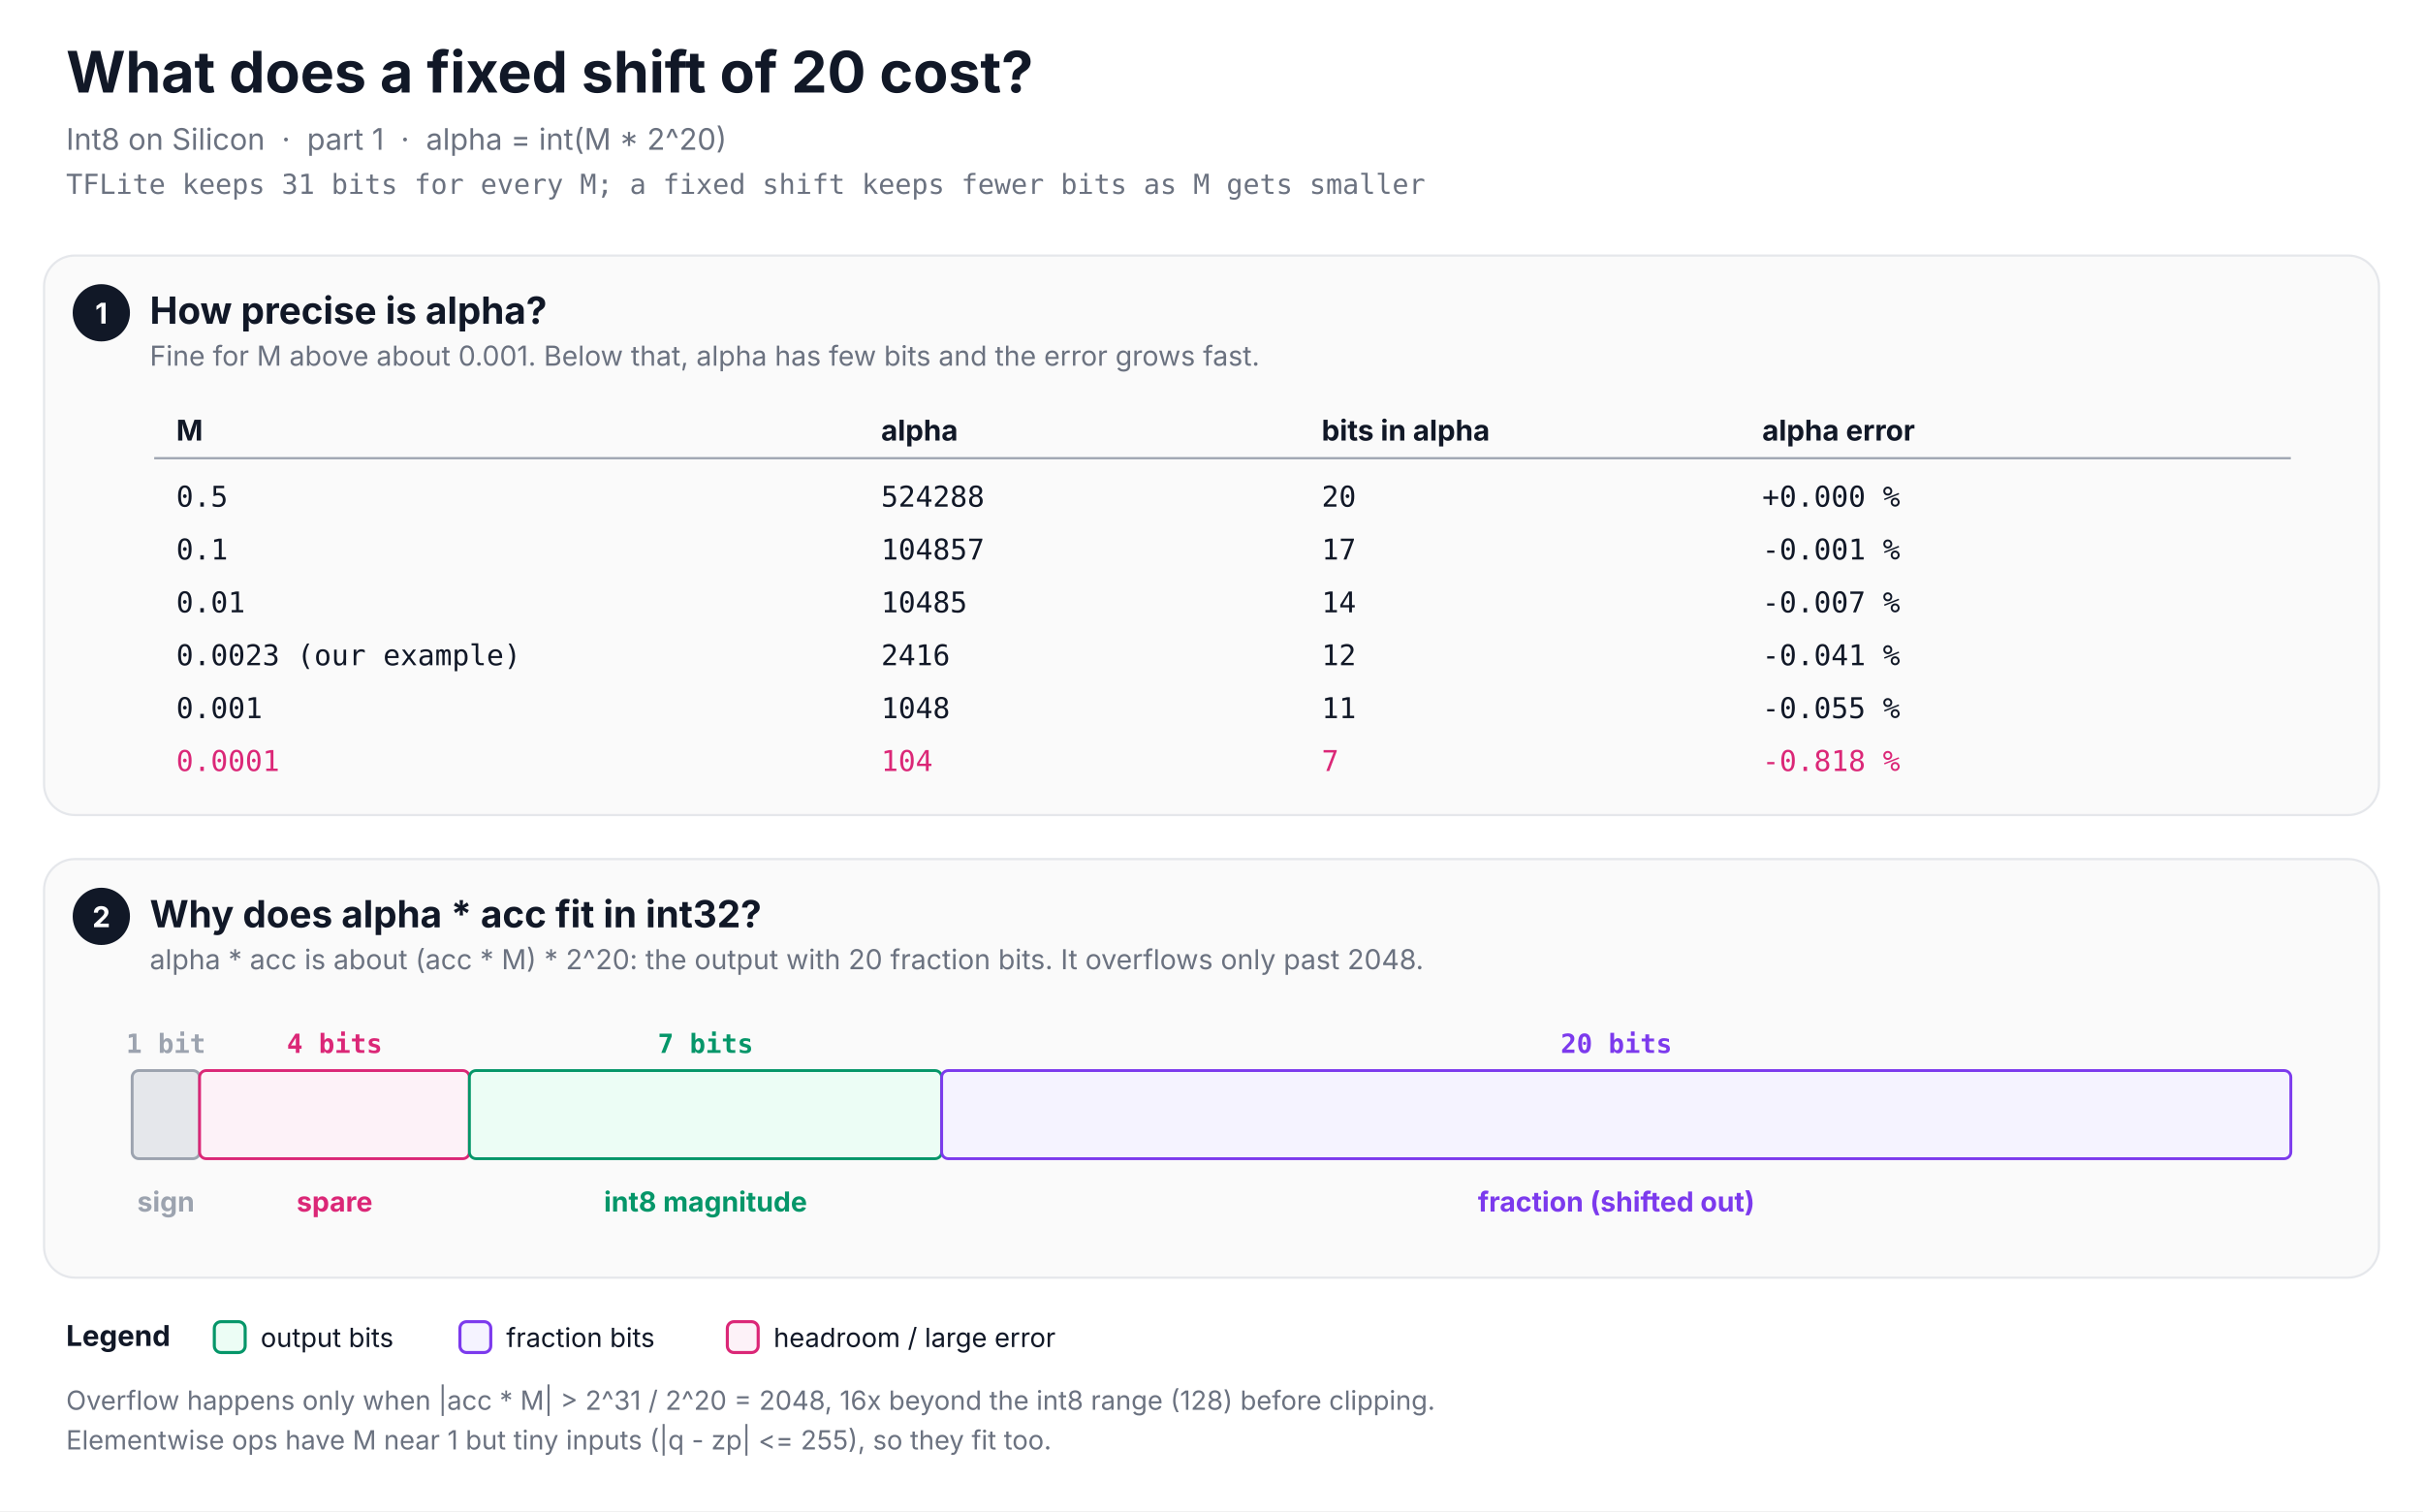
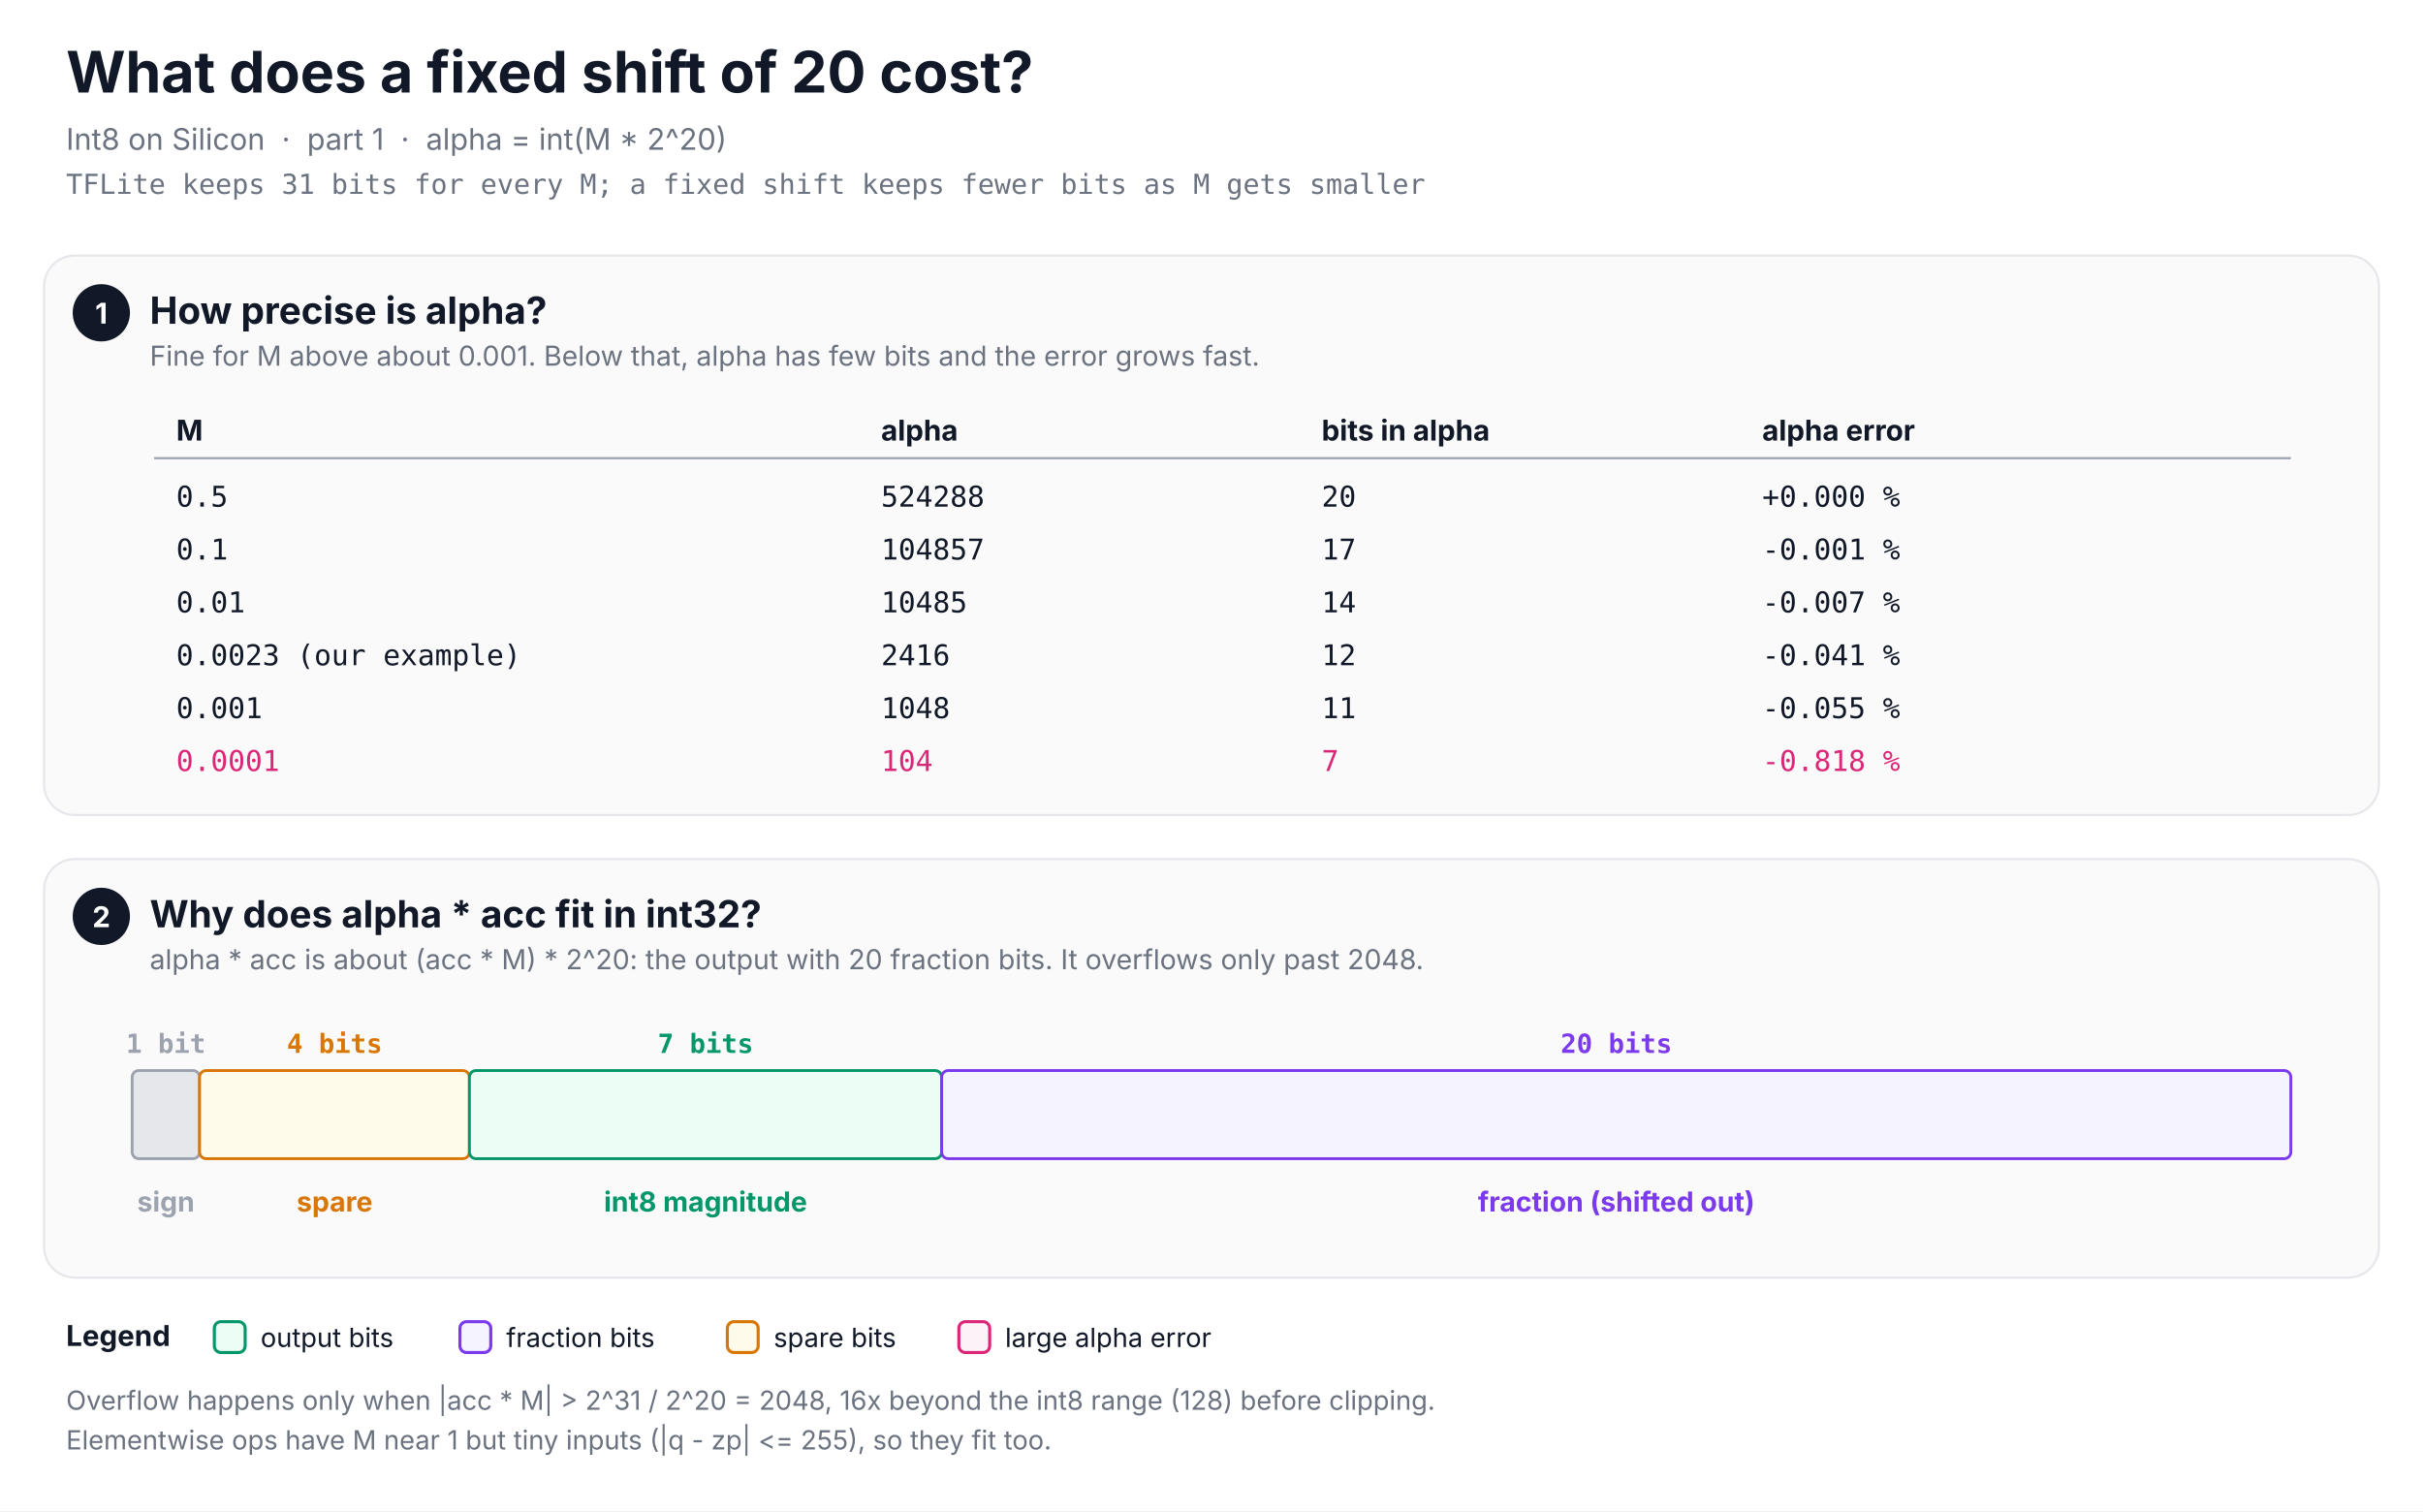
<svg xmlns="http://www.w3.org/2000/svg" width="1100" height="686" viewBox="0 0 1100 686">
  <defs />
  <rect width="1100" height="686" fill="#ffffff" />
  <text x="30.0" y="42.0" font-family="Inter,Segoe UI,Helvetica,Arial,sans-serif" font-size="26" fill="#111827" font-weight="bold" text-anchor="start" xml:space="preserve" style="white-space:pre">What does a fixed shift of 20 cost?</text>
  <text x="30.0" y="68.0" font-family="Inter,Segoe UI,Helvetica,Arial,sans-serif" font-size="13.5" fill="#6b7280" font-weight="normal" text-anchor="start" xml:space="preserve" style="white-space:pre">Int8 on Silicon  ·  part 1  ·  alpha = int(M * 2^20)</text>
  <text x="30.0" y="88.0" font-family="ui-monospace,SFMono-Regular,Menlo,Consolas,monospace" font-size="12.5" fill="#6b7280" font-weight="normal" text-anchor="start" xml:space="preserve" style="white-space:pre">TFLite keeps 31 bits for every M; a fixed shift keeps fewer bits as M gets smaller</text>
  <rect x="20.0" y="116.0" width="1060.0" height="254.0" rx="14" fill="#fafafa" fill-opacity="1.0" stroke="#e5e7eb" stroke-width="1" />
  <circle cx="46.0" cy="142.0" r="13" fill="#111827" />
  <text x="46.0" y="146.9" font-family="Inter,Segoe UI,Helvetica,Arial,sans-serif" font-size="13" fill="#fff" font-weight="bold" text-anchor="middle" xml:space="preserve" style="white-space:pre">1</text>
  <text x="68.0" y="147.0" font-family="Inter,Segoe UI,Helvetica,Arial,sans-serif" font-size="17" fill="#111827" font-weight="bold" text-anchor="start" xml:space="preserve" style="white-space:pre">How precise is alpha?</text>
  <text x="68.0" y="166.0" font-family="Inter,Segoe UI,Helvetica,Arial,sans-serif" font-size="12.5" fill="#6b7280" font-weight="normal" text-anchor="start" xml:space="preserve" style="white-space:pre">Fine for M above about 0.001. Below that, alpha has few bits and the error grows fast.</text>
  <text x="80.0" y="200.0" font-family="Inter,Segoe UI,Helvetica,Arial,sans-serif" font-size="13" fill="#111827" font-weight="bold" text-anchor="start" xml:space="preserve" style="white-space:pre">M</text>
  <text x="400.0" y="200.0" font-family="Inter,Segoe UI,Helvetica,Arial,sans-serif" font-size="13" fill="#111827" font-weight="bold" text-anchor="start" xml:space="preserve" style="white-space:pre">alpha</text>
  <text x="600.0" y="200.0" font-family="Inter,Segoe UI,Helvetica,Arial,sans-serif" font-size="13" fill="#111827" font-weight="bold" text-anchor="start" xml:space="preserve" style="white-space:pre">bits in alpha</text>
  <text x="800.0" y="200.0" font-family="Inter,Segoe UI,Helvetica,Arial,sans-serif" font-size="13" fill="#111827" font-weight="bold" text-anchor="start" xml:space="preserve" style="white-space:pre">alpha error</text>
  <line x1="70.0" y1="208.0" x2="1040.0" y2="208.0" stroke="#9ca3af" stroke-width="1" />
  <text x="80.0" y="230.0" font-family="ui-monospace,SFMono-Regular,Menlo,Consolas,monospace" font-size="13" fill="#111827" font-weight="normal" text-anchor="start" xml:space="preserve" style="white-space:pre">0.5</text>
  <text x="400.0" y="230.0" font-family="ui-monospace,SFMono-Regular,Menlo,Consolas,monospace" font-size="13" fill="#111827" font-weight="normal" text-anchor="start" xml:space="preserve" style="white-space:pre">524288</text>
  <text x="600.0" y="230.0" font-family="ui-monospace,SFMono-Regular,Menlo,Consolas,monospace" font-size="13" fill="#111827" font-weight="normal" text-anchor="start" xml:space="preserve" style="white-space:pre">20</text>
  <text x="800.0" y="230.0" font-family="ui-monospace,SFMono-Regular,Menlo,Consolas,monospace" font-size="13" fill="#111827" font-weight="normal" text-anchor="start" xml:space="preserve" style="white-space:pre">+0.000 %</text>
  <text x="80.0" y="254.0" font-family="ui-monospace,SFMono-Regular,Menlo,Consolas,monospace" font-size="13" fill="#111827" font-weight="normal" text-anchor="start" xml:space="preserve" style="white-space:pre">0.1</text>
  <text x="400.0" y="254.0" font-family="ui-monospace,SFMono-Regular,Menlo,Consolas,monospace" font-size="13" fill="#111827" font-weight="normal" text-anchor="start" xml:space="preserve" style="white-space:pre">104857</text>
  <text x="600.0" y="254.0" font-family="ui-monospace,SFMono-Regular,Menlo,Consolas,monospace" font-size="13" fill="#111827" font-weight="normal" text-anchor="start" xml:space="preserve" style="white-space:pre">17</text>
  <text x="800.0" y="254.0" font-family="ui-monospace,SFMono-Regular,Menlo,Consolas,monospace" font-size="13" fill="#111827" font-weight="normal" text-anchor="start" xml:space="preserve" style="white-space:pre">-0.001 %</text>
  <text x="80.0" y="278.0" font-family="ui-monospace,SFMono-Regular,Menlo,Consolas,monospace" font-size="13" fill="#111827" font-weight="normal" text-anchor="start" xml:space="preserve" style="white-space:pre">0.01</text>
  <text x="400.0" y="278.0" font-family="ui-monospace,SFMono-Regular,Menlo,Consolas,monospace" font-size="13" fill="#111827" font-weight="normal" text-anchor="start" xml:space="preserve" style="white-space:pre">10485</text>
  <text x="600.0" y="278.0" font-family="ui-monospace,SFMono-Regular,Menlo,Consolas,monospace" font-size="13" fill="#111827" font-weight="normal" text-anchor="start" xml:space="preserve" style="white-space:pre">14</text>
  <text x="800.0" y="278.0" font-family="ui-monospace,SFMono-Regular,Menlo,Consolas,monospace" font-size="13" fill="#111827" font-weight="normal" text-anchor="start" xml:space="preserve" style="white-space:pre">-0.007 %</text>
  <text x="80.0" y="302.0" font-family="ui-monospace,SFMono-Regular,Menlo,Consolas,monospace" font-size="13" fill="#111827" font-weight="normal" text-anchor="start" xml:space="preserve" style="white-space:pre">0.0023 (our example)</text>
  <text x="400.0" y="302.0" font-family="ui-monospace,SFMono-Regular,Menlo,Consolas,monospace" font-size="13" fill="#111827" font-weight="normal" text-anchor="start" xml:space="preserve" style="white-space:pre">2416</text>
  <text x="600.0" y="302.0" font-family="ui-monospace,SFMono-Regular,Menlo,Consolas,monospace" font-size="13" fill="#111827" font-weight="normal" text-anchor="start" xml:space="preserve" style="white-space:pre">12</text>
  <text x="800.0" y="302.0" font-family="ui-monospace,SFMono-Regular,Menlo,Consolas,monospace" font-size="13" fill="#111827" font-weight="normal" text-anchor="start" xml:space="preserve" style="white-space:pre">-0.041 %</text>
  <text x="80.0" y="326.0" font-family="ui-monospace,SFMono-Regular,Menlo,Consolas,monospace" font-size="13" fill="#111827" font-weight="normal" text-anchor="start" xml:space="preserve" style="white-space:pre">0.001</text>
  <text x="400.0" y="326.0" font-family="ui-monospace,SFMono-Regular,Menlo,Consolas,monospace" font-size="13" fill="#111827" font-weight="normal" text-anchor="start" xml:space="preserve" style="white-space:pre">1048</text>
  <text x="600.0" y="326.0" font-family="ui-monospace,SFMono-Regular,Menlo,Consolas,monospace" font-size="13" fill="#111827" font-weight="normal" text-anchor="start" xml:space="preserve" style="white-space:pre">11</text>
  <text x="800.0" y="326.0" font-family="ui-monospace,SFMono-Regular,Menlo,Consolas,monospace" font-size="13" fill="#111827" font-weight="normal" text-anchor="start" xml:space="preserve" style="white-space:pre">-0.055 %</text>
  <text x="80.0" y="350.0" font-family="ui-monospace,SFMono-Regular,Menlo,Consolas,monospace" font-size="13" fill="#db2777" font-weight="normal" text-anchor="start" xml:space="preserve" style="white-space:pre">0.0001</text>
  <text x="400.0" y="350.0" font-family="ui-monospace,SFMono-Regular,Menlo,Consolas,monospace" font-size="13" fill="#db2777" font-weight="normal" text-anchor="start" xml:space="preserve" style="white-space:pre">104</text>
  <text x="600.0" y="350.0" font-family="ui-monospace,SFMono-Regular,Menlo,Consolas,monospace" font-size="13" fill="#db2777" font-weight="normal" text-anchor="start" xml:space="preserve" style="white-space:pre">7</text>
  <text x="800.0" y="350.0" font-family="ui-monospace,SFMono-Regular,Menlo,Consolas,monospace" font-size="13" fill="#db2777" font-weight="normal" text-anchor="start" xml:space="preserve" style="white-space:pre">-0.818 %</text>
  <rect x="20.0" y="390.0" width="1060.0" height="190.0" rx="14" fill="#fafafa" fill-opacity="1.0" stroke="#e5e7eb" stroke-width="1" />
  <circle cx="46.0" cy="416.0" r="13" fill="#111827" />
  <text x="46.0" y="420.9" font-family="Inter,Segoe UI,Helvetica,Arial,sans-serif" font-size="13" fill="#fff" font-weight="bold" text-anchor="middle" xml:space="preserve" style="white-space:pre">2</text>
  <text x="68.0" y="421.0" font-family="Inter,Segoe UI,Helvetica,Arial,sans-serif" font-size="17" fill="#111827" font-weight="bold" text-anchor="start" xml:space="preserve" style="white-space:pre">Why does alpha * acc fit in int32?</text>
  <text x="68.0" y="440.0" font-family="Inter,Segoe UI,Helvetica,Arial,sans-serif" font-size="12.5" fill="#6b7280" font-weight="normal" text-anchor="start" xml:space="preserve" style="white-space:pre">alpha * acc is about (acc * M) * 2^20: the output with 20 fraction bits. It overflows only past 2048.</text>
  <rect x="60.0" y="486.0" width="30.6" height="40.0" rx="3" fill="#e5e7eb" fill-opacity="1.0" stroke="#9ca3af" stroke-width="1.3" />
  <text x="75.3" y="478.0" font-family="ui-monospace,SFMono-Regular,Menlo,Consolas,monospace" font-size="12" fill="#9ca3af" font-weight="bold" text-anchor="middle" xml:space="preserve" style="white-space:pre">1 bit</text>
  <text x="75.3" y="550.0" font-family="Inter,Segoe UI,Helvetica,Arial,sans-serif" font-size="12.5" fill="#9ca3af" font-weight="bold" text-anchor="middle" xml:space="preserve" style="white-space:pre">sign</text>
-   <rect x="90.6" y="486.0" width="122.5" height="40.0" rx="3" fill="#fdf2f8" fill-opacity="1.0" stroke="#db2777" stroke-width="1.3" />
-   <text x="151.9" y="478.0" font-family="ui-monospace,SFMono-Regular,Menlo,Consolas,monospace" font-size="12" fill="#db2777" font-weight="bold" text-anchor="middle" xml:space="preserve" style="white-space:pre">4 bits</text>
-   <text x="151.9" y="550.0" font-family="Inter,Segoe UI,Helvetica,Arial,sans-serif" font-size="12.5" fill="#db2777" font-weight="bold" text-anchor="middle" xml:space="preserve" style="white-space:pre">spare</text>
+   <rect x="90.6" y="486.0" width="122.5" height="40.0" rx="3" fill="#fffbeb" fill-opacity="1.0" stroke="#d97706" stroke-width="1.3" />
+   <text x="151.9" y="478.0" font-family="ui-monospace,SFMono-Regular,Menlo,Consolas,monospace" font-size="12" fill="#d97706" font-weight="bold" text-anchor="middle" xml:space="preserve" style="white-space:pre">4 bits</text>
+   <text x="151.9" y="550.0" font-family="Inter,Segoe UI,Helvetica,Arial,sans-serif" font-size="12.5" fill="#d97706" font-weight="bold" text-anchor="middle" xml:space="preserve" style="white-space:pre">spare</text>
  <rect x="213.1" y="486.0" width="214.4" height="40.0" rx="3" fill="#ecfdf5" fill-opacity="1.0" stroke="#059669" stroke-width="1.3" />
  <text x="320.3" y="478.0" font-family="ui-monospace,SFMono-Regular,Menlo,Consolas,monospace" font-size="12" fill="#059669" font-weight="bold" text-anchor="middle" xml:space="preserve" style="white-space:pre">7 bits</text>
  <text x="320.3" y="550.0" font-family="Inter,Segoe UI,Helvetica,Arial,sans-serif" font-size="12.5" fill="#059669" font-weight="bold" text-anchor="middle" xml:space="preserve" style="white-space:pre">int8 magnitude</text>
  <rect x="427.5" y="486.0" width="612.5" height="40.0" rx="3" fill="#f5f3ff" fill-opacity="1.0" stroke="#7c3aed" stroke-width="1.3" />
  <text x="733.8" y="478.0" font-family="ui-monospace,SFMono-Regular,Menlo,Consolas,monospace" font-size="12" fill="#7c3aed" font-weight="bold" text-anchor="middle" xml:space="preserve" style="white-space:pre">20 bits</text>
  <text x="733.8" y="550.0" font-family="Inter,Segoe UI,Helvetica,Arial,sans-serif" font-size="12.5" fill="#7c3aed" font-weight="bold" text-anchor="middle" xml:space="preserve" style="white-space:pre">fraction (shifted out)</text>
  <text x="30.0" y="611.0" font-family="Inter,Segoe UI,Helvetica,Arial,sans-serif" font-size="13" fill="#111827" font-weight="bold" text-anchor="start" xml:space="preserve" style="white-space:pre">Legend</text>
  <rect x="97.3" y="600.0" width="14.0" height="14.0" rx="3" fill="#ecfdf5" fill-opacity="1.0" stroke="#059669" stroke-width="1.4" />
  <text x="118.3" y="611.5" font-family="Inter,Segoe UI,Helvetica,Arial,sans-serif" font-size="12" fill="#111827" font-weight="normal" text-anchor="start" xml:space="preserve" style="white-space:pre">output bits</text>
  <rect x="208.8" y="600.0" width="14.0" height="14.0" rx="3" fill="#f5f3ff" fill-opacity="1.0" stroke="#7c3aed" stroke-width="1.4" />
  <text x="229.8" y="611.5" font-family="Inter,Segoe UI,Helvetica,Arial,sans-serif" font-size="12" fill="#111827" font-weight="normal" text-anchor="start" xml:space="preserve" style="white-space:pre">fraction bits</text>
-   <rect x="330.2" y="600.0" width="14.0" height="14.0" rx="3" fill="#fdf2f8" fill-opacity="1.0" stroke="#db2777" stroke-width="1.4" />
-   <text x="351.2" y="611.5" font-family="Inter,Segoe UI,Helvetica,Arial,sans-serif" font-size="12" fill="#111827" font-weight="normal" text-anchor="start" xml:space="preserve" style="white-space:pre">headroom / large error</text>
+   <rect x="330.2" y="600.0" width="14.0" height="14.0" rx="3" fill="#fffbeb" fill-opacity="1.0" stroke="#d97706" stroke-width="1.4" />
+   <text x="351.2" y="611.5" font-family="Inter,Segoe UI,Helvetica,Arial,sans-serif" font-size="12" fill="#111827" font-weight="normal" text-anchor="start" xml:space="preserve" style="white-space:pre">spare bits</text>
+   <rect x="435.3" y="600.0" width="14.0" height="14.0" rx="3" fill="#fdf2f8" fill-opacity="1.0" stroke="#db2777" stroke-width="1.4" />
+   <text x="456.3" y="611.5" font-family="Inter,Segoe UI,Helvetica,Arial,sans-serif" font-size="12" fill="#111827" font-weight="normal" text-anchor="start" xml:space="preserve" style="white-space:pre">large alpha error</text>
  <text x="30.0" y="640.0" font-family="Inter,Segoe UI,Helvetica,Arial,sans-serif" font-size="12" fill="#6b7280" font-weight="normal" text-anchor="start" xml:space="preserve" style="white-space:pre">Overflow happens only when |acc * M| &gt; 2^31 / 2^20 = 2048, 16x beyond the int8 range (128) before clipping.</text>
  <text x="30.0" y="658.0" font-family="Inter,Segoe UI,Helvetica,Arial,sans-serif" font-size="12" fill="#6b7280" font-weight="normal" text-anchor="start" xml:space="preserve" style="white-space:pre">Elementwise ops have M near 1 but tiny inputs (|q - zp| &lt;= 255), so they fit too.</text>
</svg>
